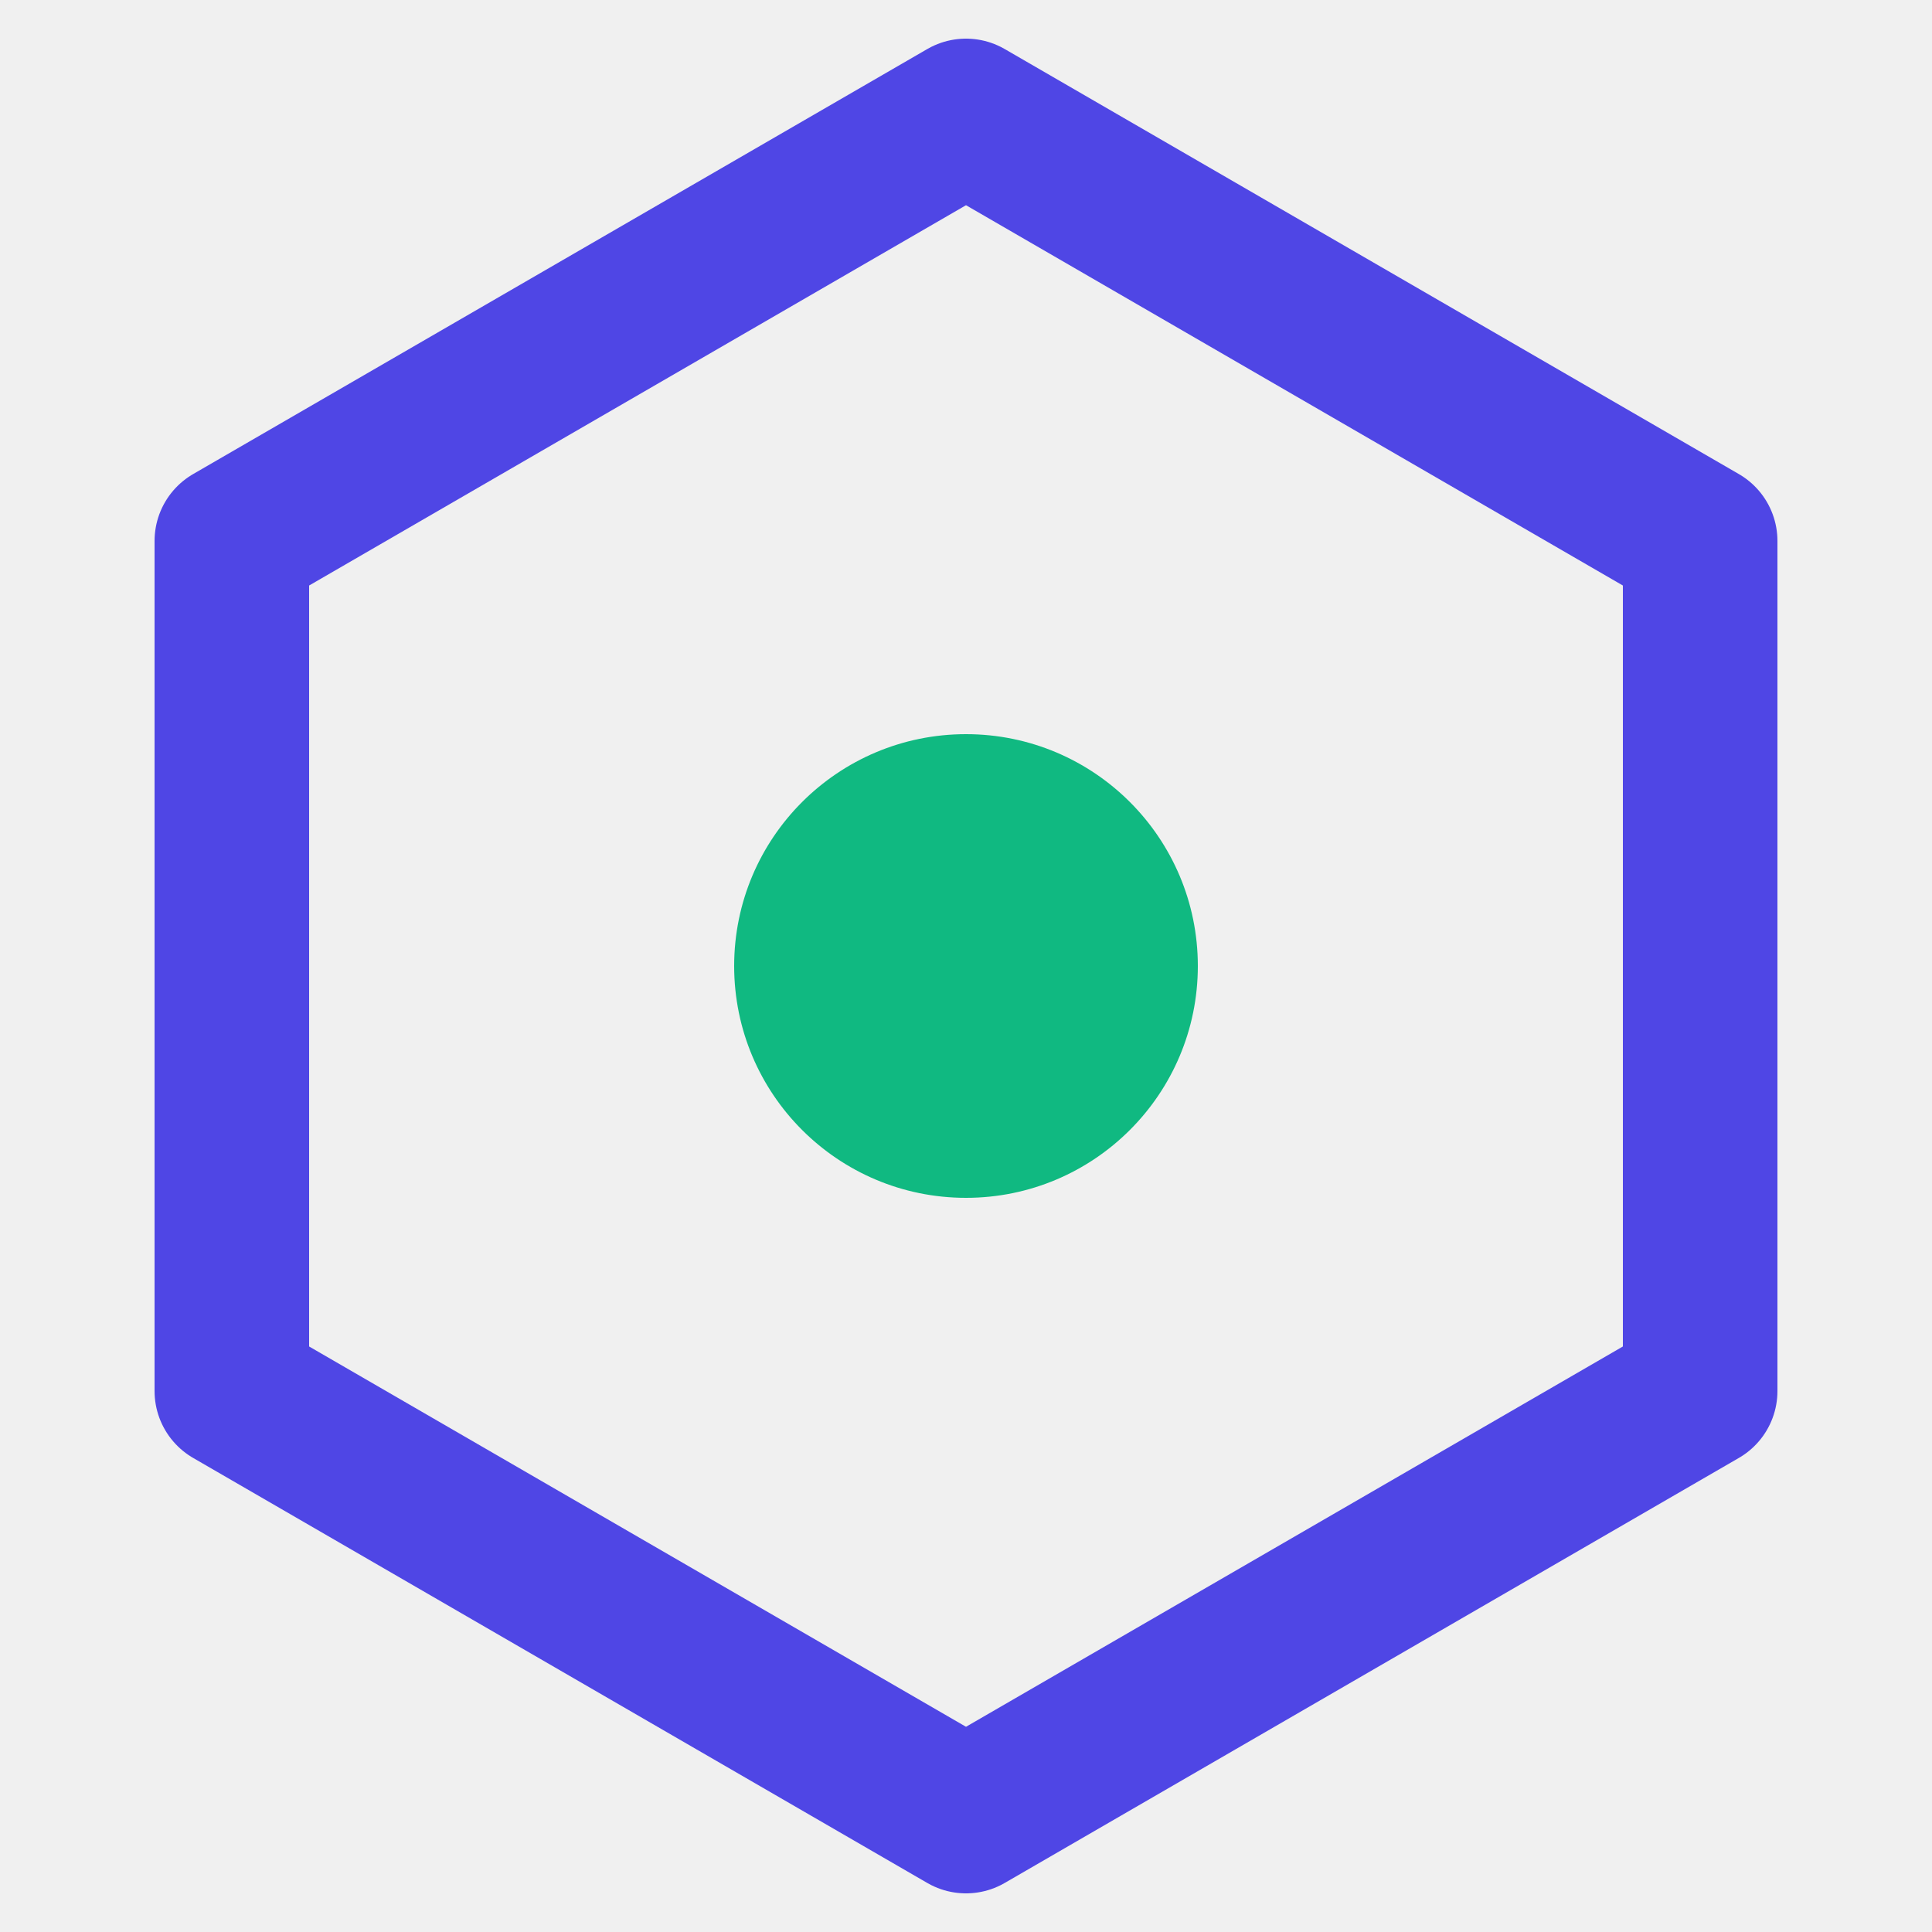
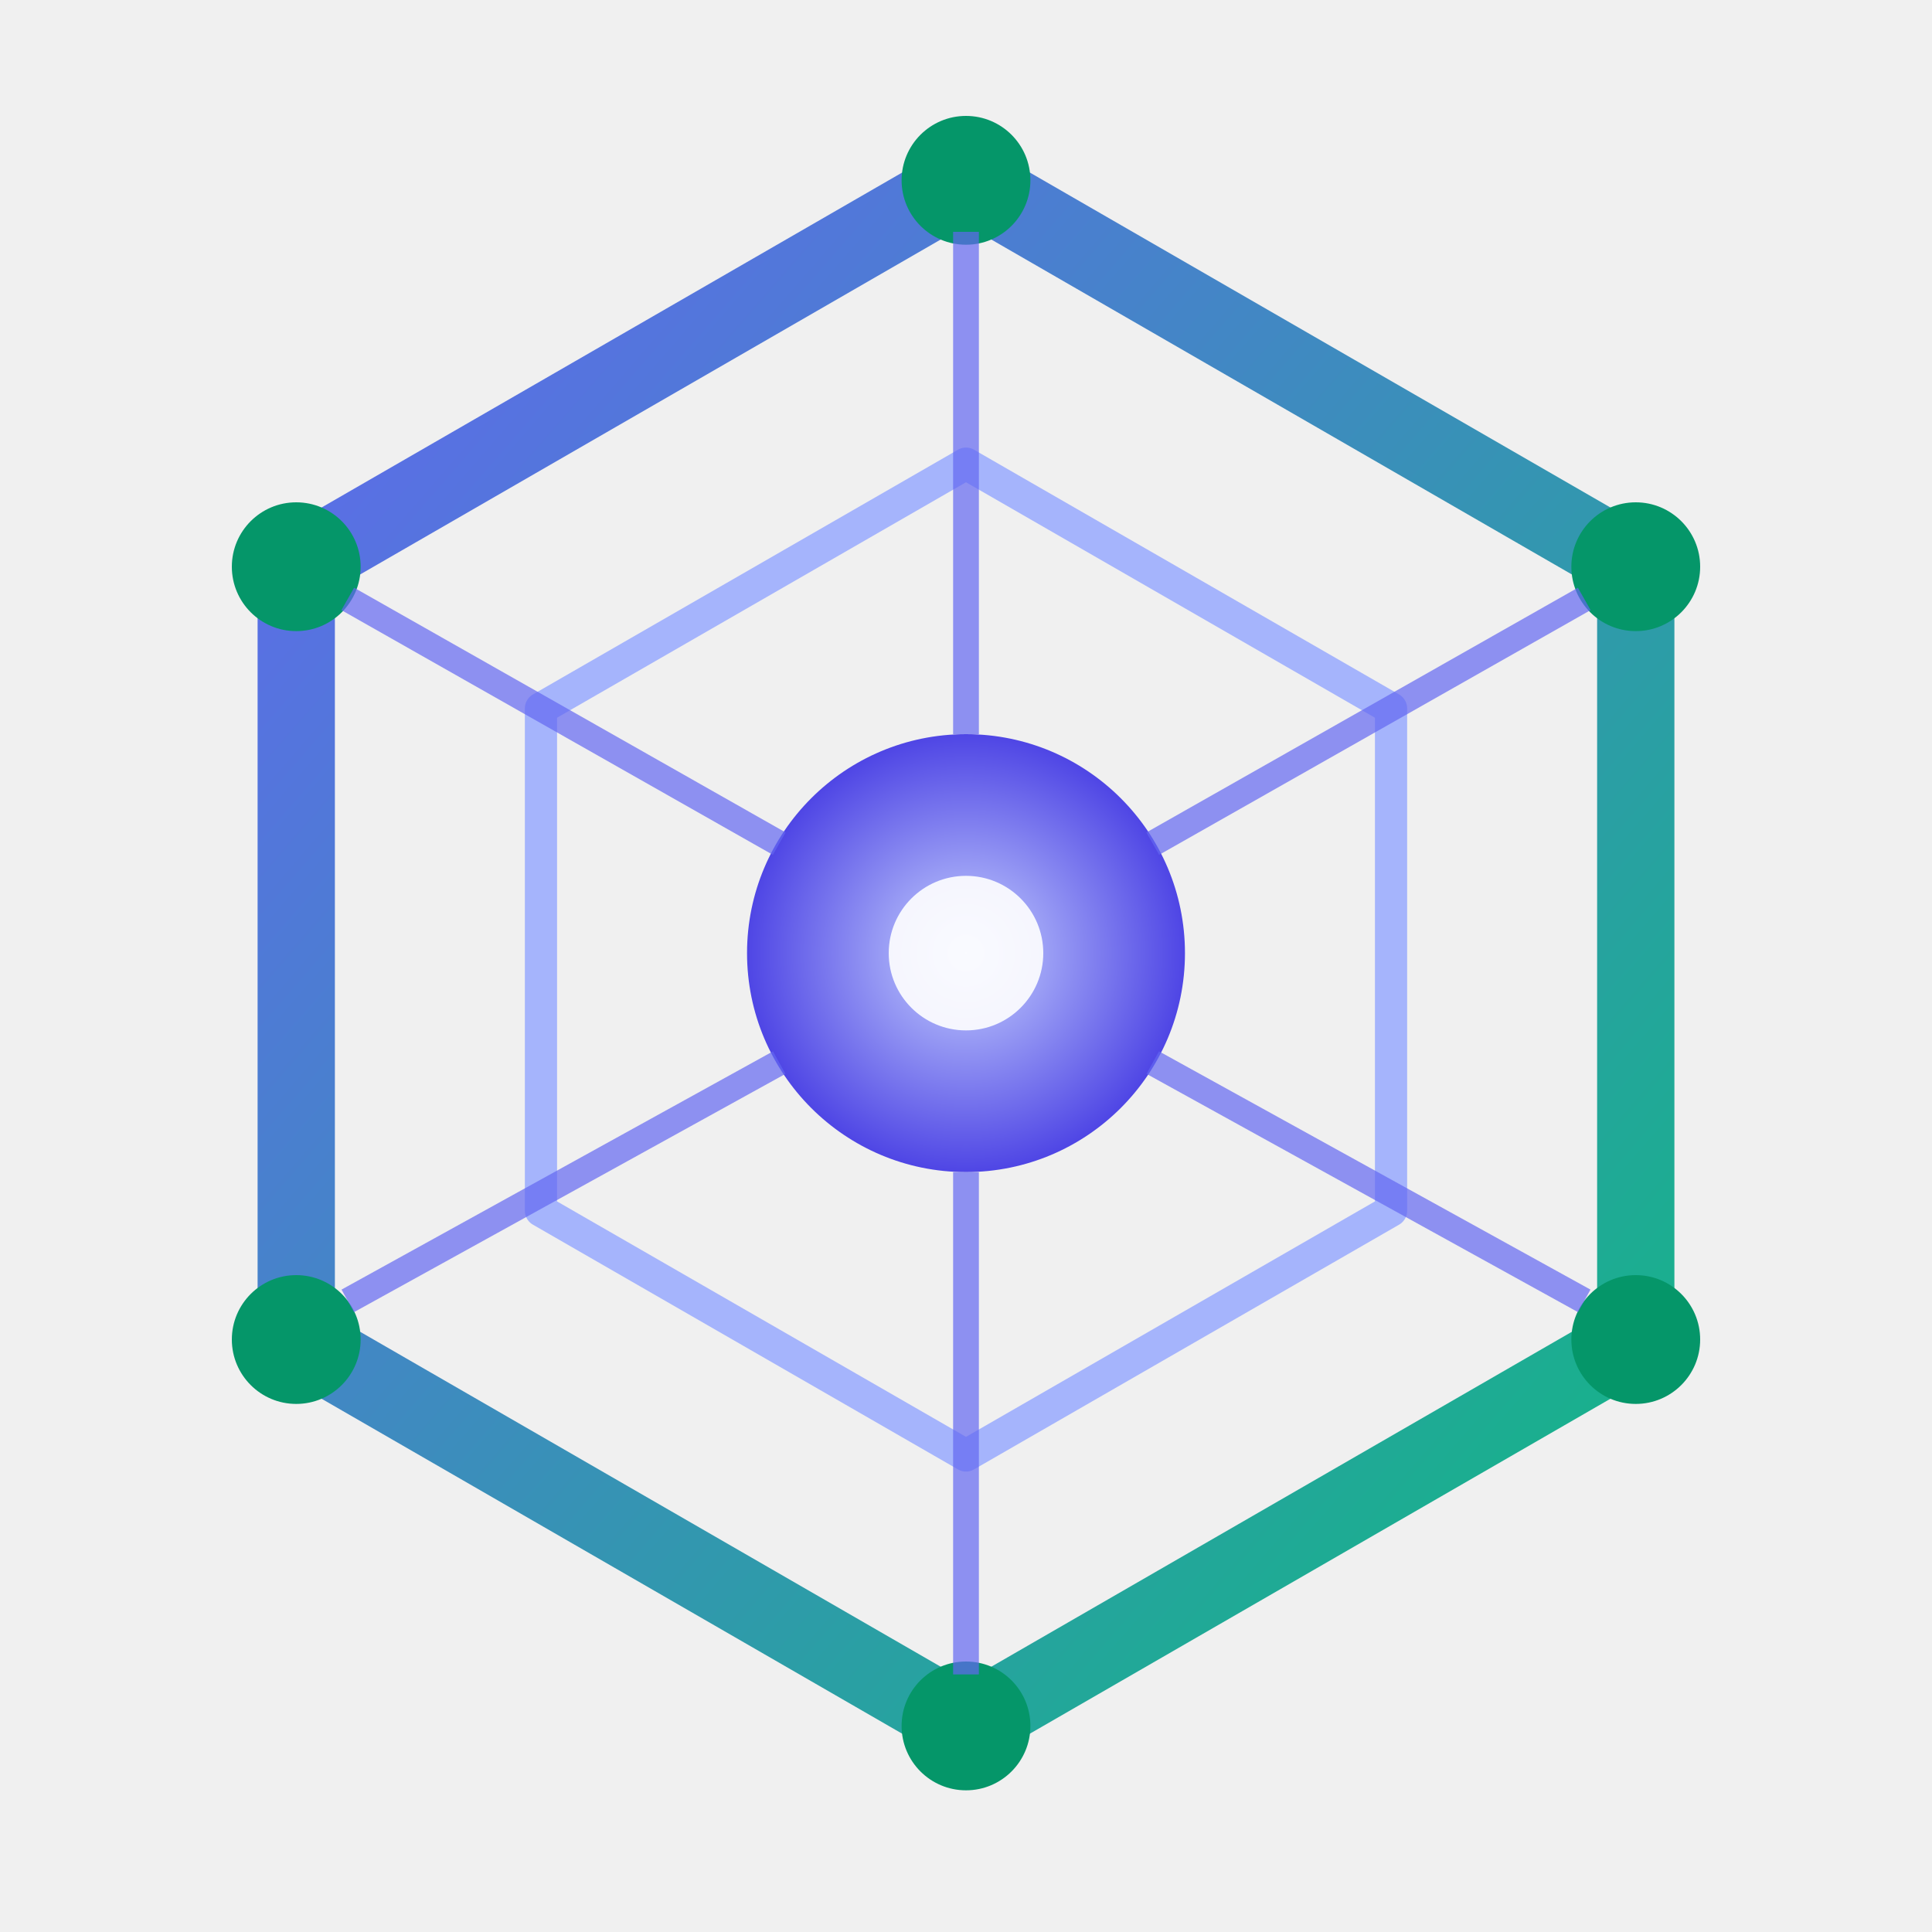
- <svg xmlns="http://www.w3.org/2000/svg" viewBox="0 0 100 100">
-   <polygon points="50,6 88,28 88,72 50,94 12,72 12,28" fill="none" stroke="#4f46e5" stroke-width="8" stroke-linejoin="round" />
-   <circle cx="50" cy="50" r="12" fill="#10b981" />
+ <svg xmlns="http://www.w3.org/2000/svg" viewBox="0 0 300 300">
+   <defs>
+     <linearGradient id="hero-hex" x1="0" y1="0" x2="1" y2="1">
+       <stop offset="0%" stop-color="#6366f1" />
+       <stop offset="100%" stop-color="#10b981" />
+     </linearGradient>
+     <radialGradient id="hero-core" cx="0.5" cy="0.5" r="0.5">
+       <stop offset="0%" stop-color="#c7d2fe" />
+       <stop offset="100%" stop-color="#4f46e5" />
+     </radialGradient>
+   </defs>
+   <polygon points="150,28 254,88 254,208 150,268 46,208 46,88" fill="none" stroke="url(#hero-hex)" stroke-width="12" stroke-linejoin="round" />
+   <polygon points="150,72 216,110 216,188 150,226 84,188 84,110" fill="none" stroke="#a5b4fc" stroke-width="5" stroke-linejoin="round" />
+   <circle cx="150" cy="148" r="34" fill="url(#hero-core)" />
+   <circle cx="150" cy="148" r="12" fill="#ffffff" opacity="0.9" />
+   <g fill="#059669">
+     <circle cx="150" cy="28" r="10" />
+     <circle cx="254" cy="88" r="10" />
+     <circle cx="254" cy="208" r="10" />
+     <circle cx="150" cy="268" r="10" />
+     <circle cx="46" cy="208" r="10" />
+     <circle cx="46" cy="88" r="10" />
+   </g>
+   <g stroke="#6366f1" stroke-width="4" opacity="0.7">
+     <line x1="150" y1="114" x2="150" y2="36" />
+     <line x1="179" y1="131" x2="246" y2="93" />
+     <line x1="179" y1="165" x2="246" y2="202" />
+     <line x1="150" y1="182" x2="150" y2="260" />
+     <line x1="121" y1="165" x2="54" y2="202" />
+     <line x1="121" y1="131" x2="54" y2="93" />
+   </g>
</svg>
